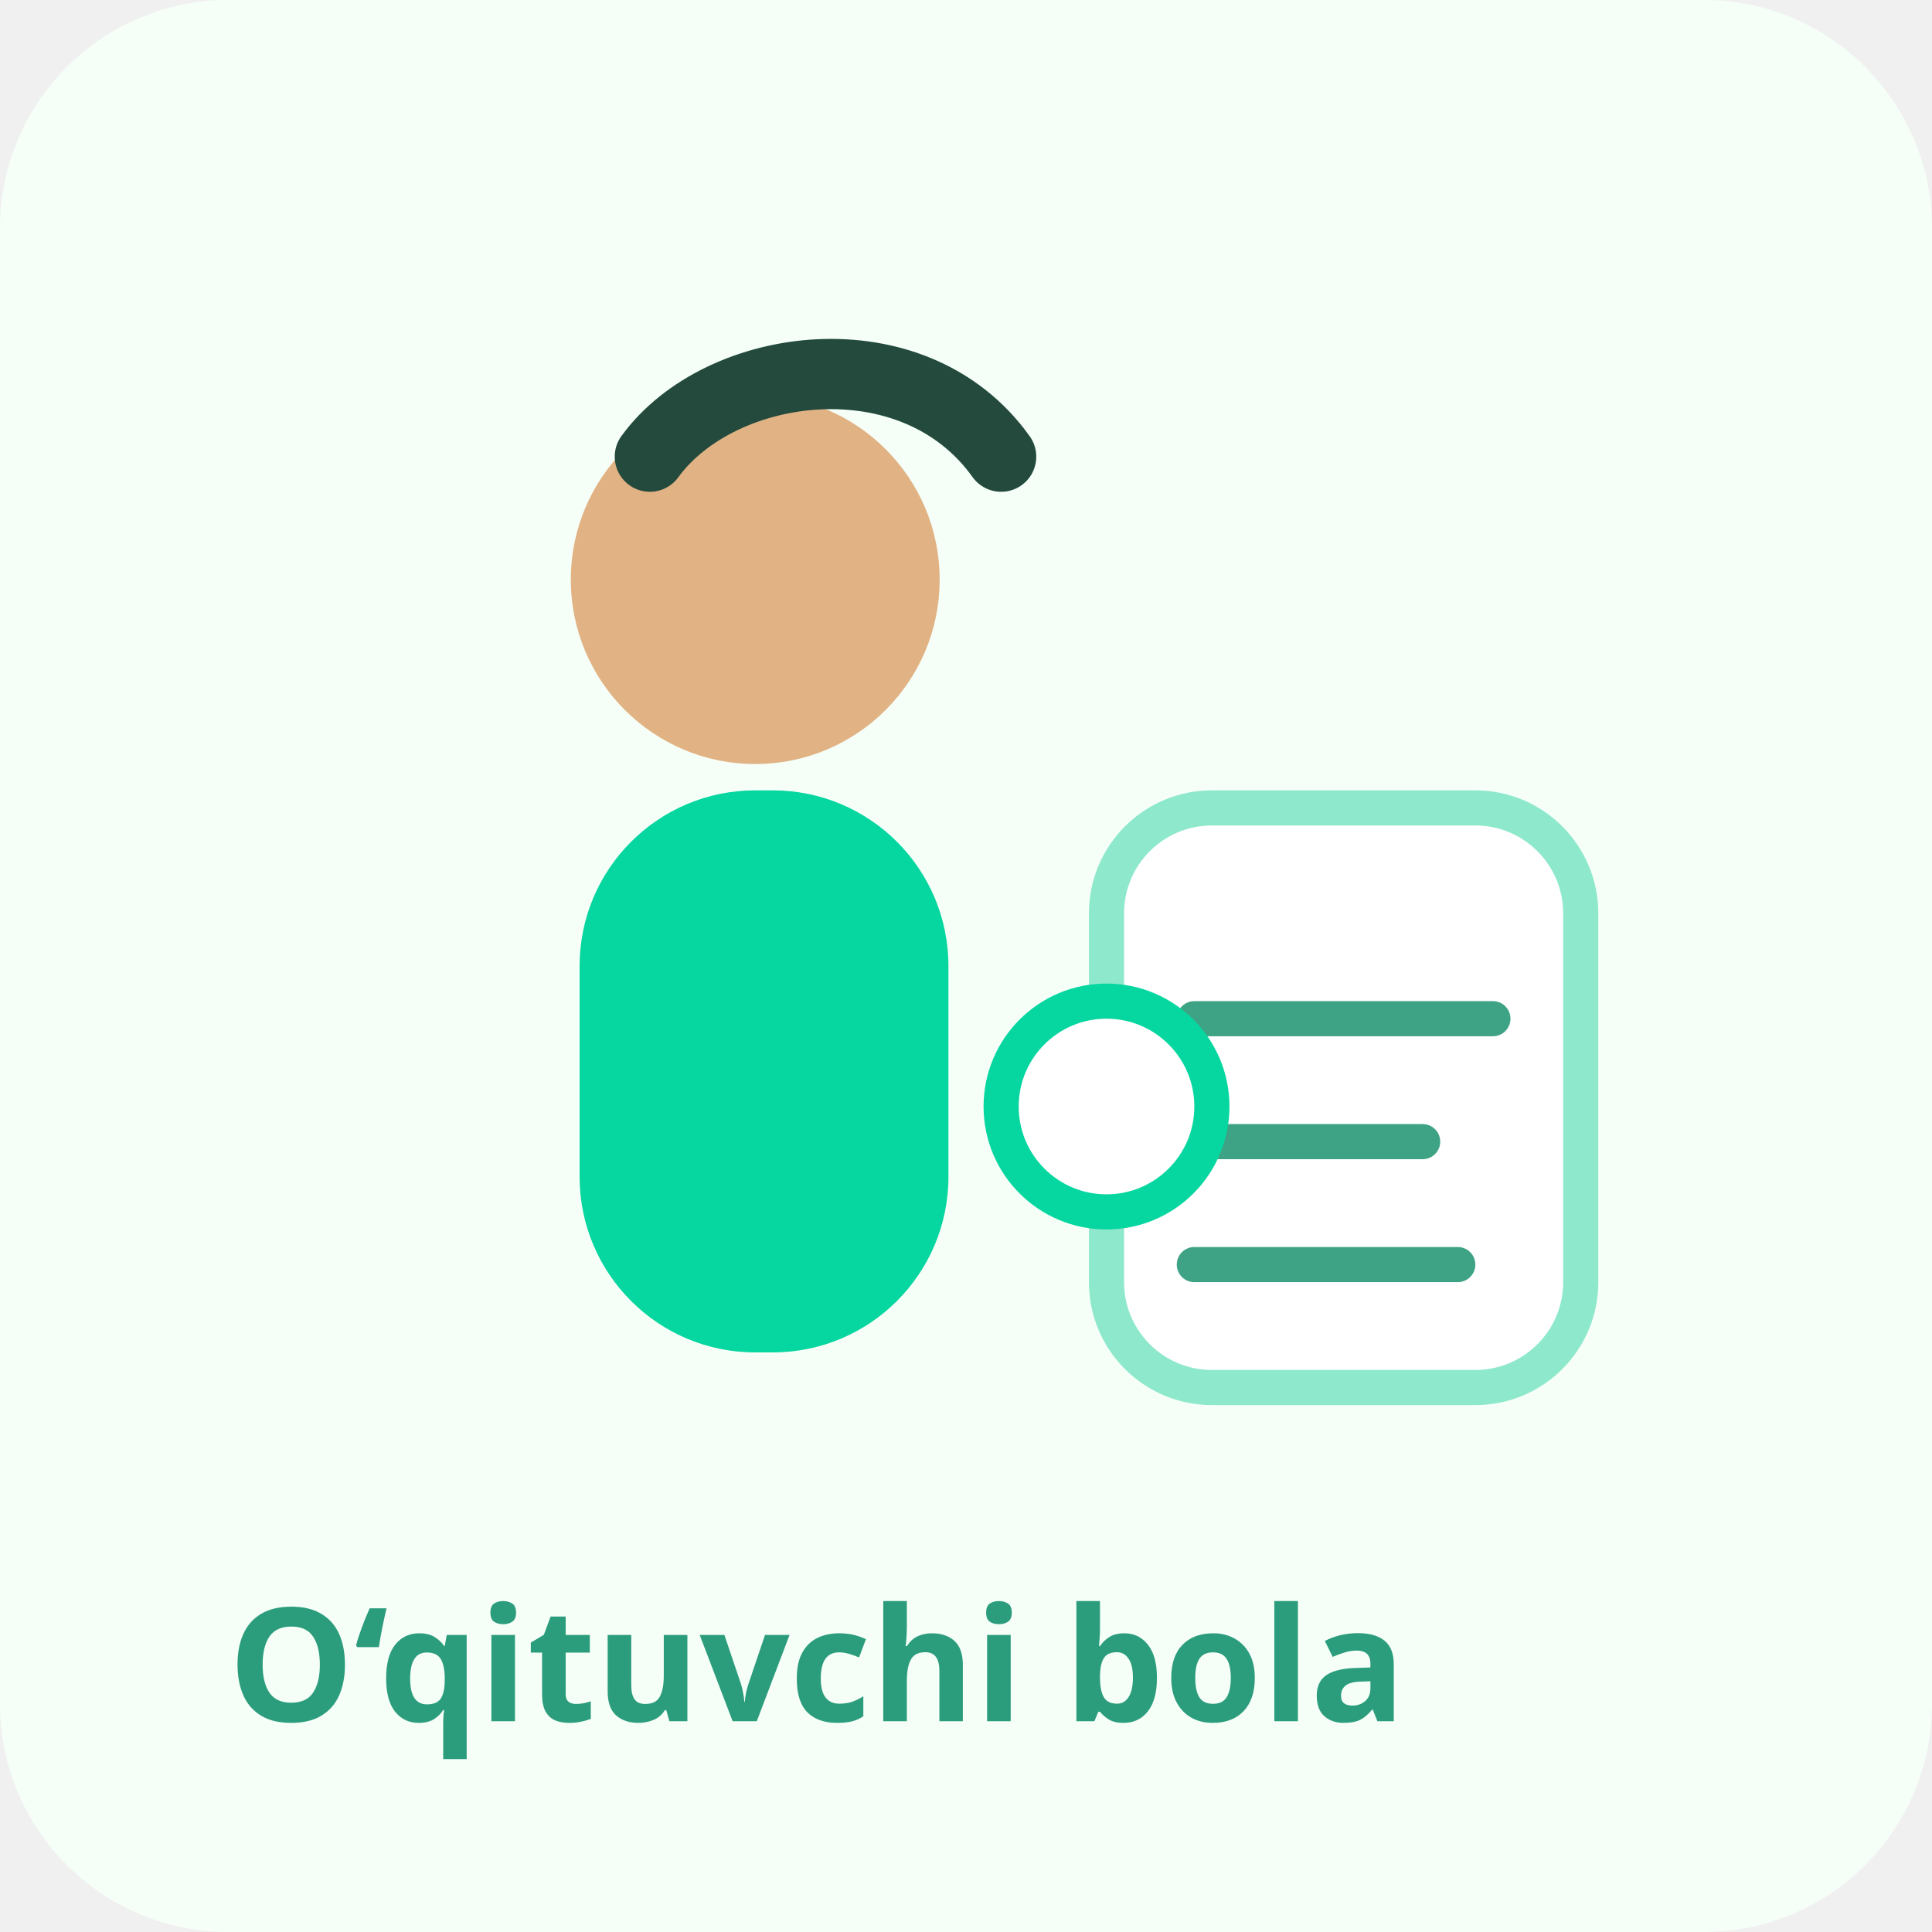
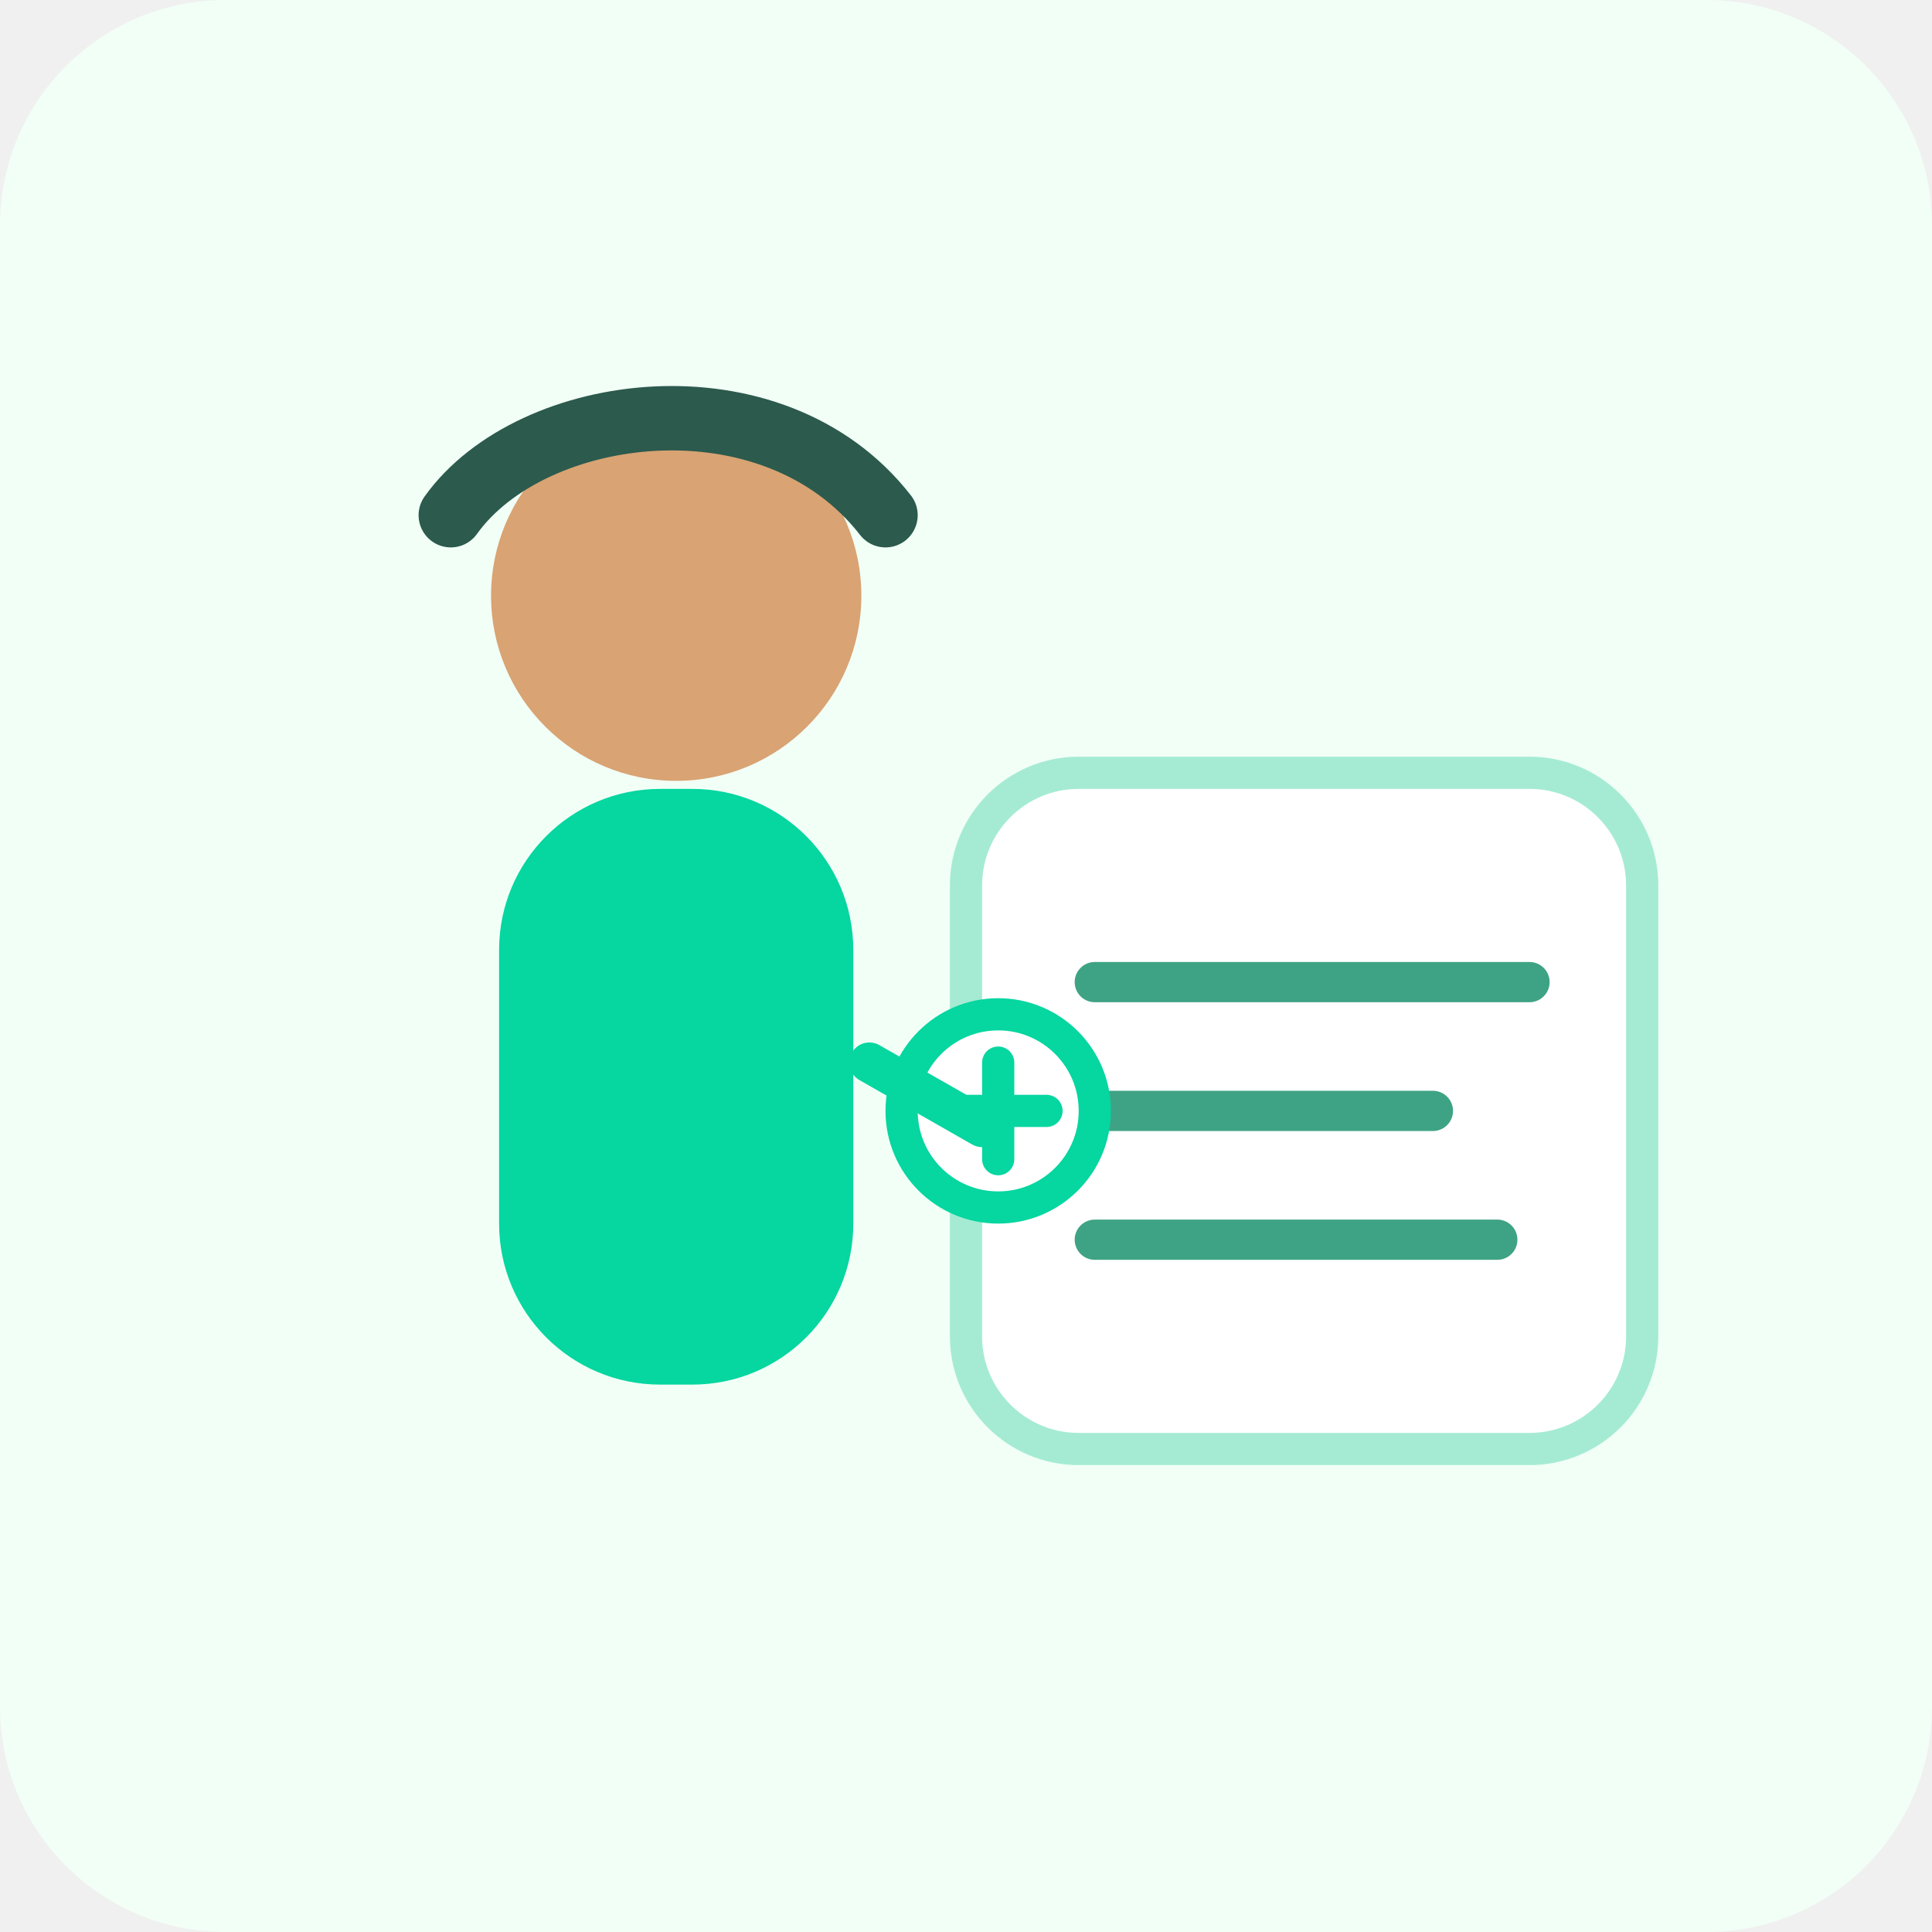
- <svg xmlns="http://www.w3.org/2000/svg" viewBox="0 0 220 220" fill="none">
-   <rect width="220" height="220" rx="26" fill="#F5FFF8" />
-   <circle cx="86" cy="66" r="21" fill="#E1B384" />
-   <rect x="66" y="90" width="42" height="64" rx="20" fill="#06D6A0" />
-   <rect x="126" y="92" width="54" height="66" rx="12" fill="#fff" stroke="#8EE8CC" stroke-width="4" />
-   <path d="M136 116h34M136 130h26M136 144h30" stroke="#3EA384" stroke-width="4" stroke-linecap="round" />
-   <circle cx="126" cy="126" r="12" fill="#FFF" stroke="#06D6A0" stroke-width="4" />
-   <path d="M74 52c8-11 30-14 40 0" stroke="#234A3D" stroke-width="8" stroke-linecap="round" />
-   <text x="26" y="196" fill="#2C9D7C" font-size="18" font-family="Nunito, sans-serif" font-weight="800">O‘qituvchi bola</text>
+ <svg xmlns="http://www.w3.org/2000/svg" viewBox="0 0 240 240" fill="none">
+   <rect width="240" height="240" rx="28" fill="#F1FFF6" />
+   <circle cx="84" cy="74" r="23" fill="#D9A373" />
+   <path d="M56 64c10-14 40-18 54 0" stroke="#2C5A4D" stroke-width="8" stroke-linecap="round" />
+   <rect x="62" y="98" width="44" height="74" rx="20" fill="#06D6A0" />
+   <rect x="120" y="96" width="84" height="84" rx="14" fill="#fff" stroke="#A5EBD4" stroke-width="4" />
+   <path d="M136 122h54M136 138h42M136 154h50" stroke="#3EA384" stroke-width="5" stroke-linecap="round" />
+   <circle cx="124" cy="138" r="12" fill="#fff" stroke="#06D6A0" stroke-width="4" />
+   <path d="M118 138h12M124 132v12" stroke="#06D6A0" stroke-width="4" stroke-linecap="round" />
+   <path d="M108 132l14 8" stroke="#06D6A0" stroke-width="5" stroke-linecap="round" />
</svg>
